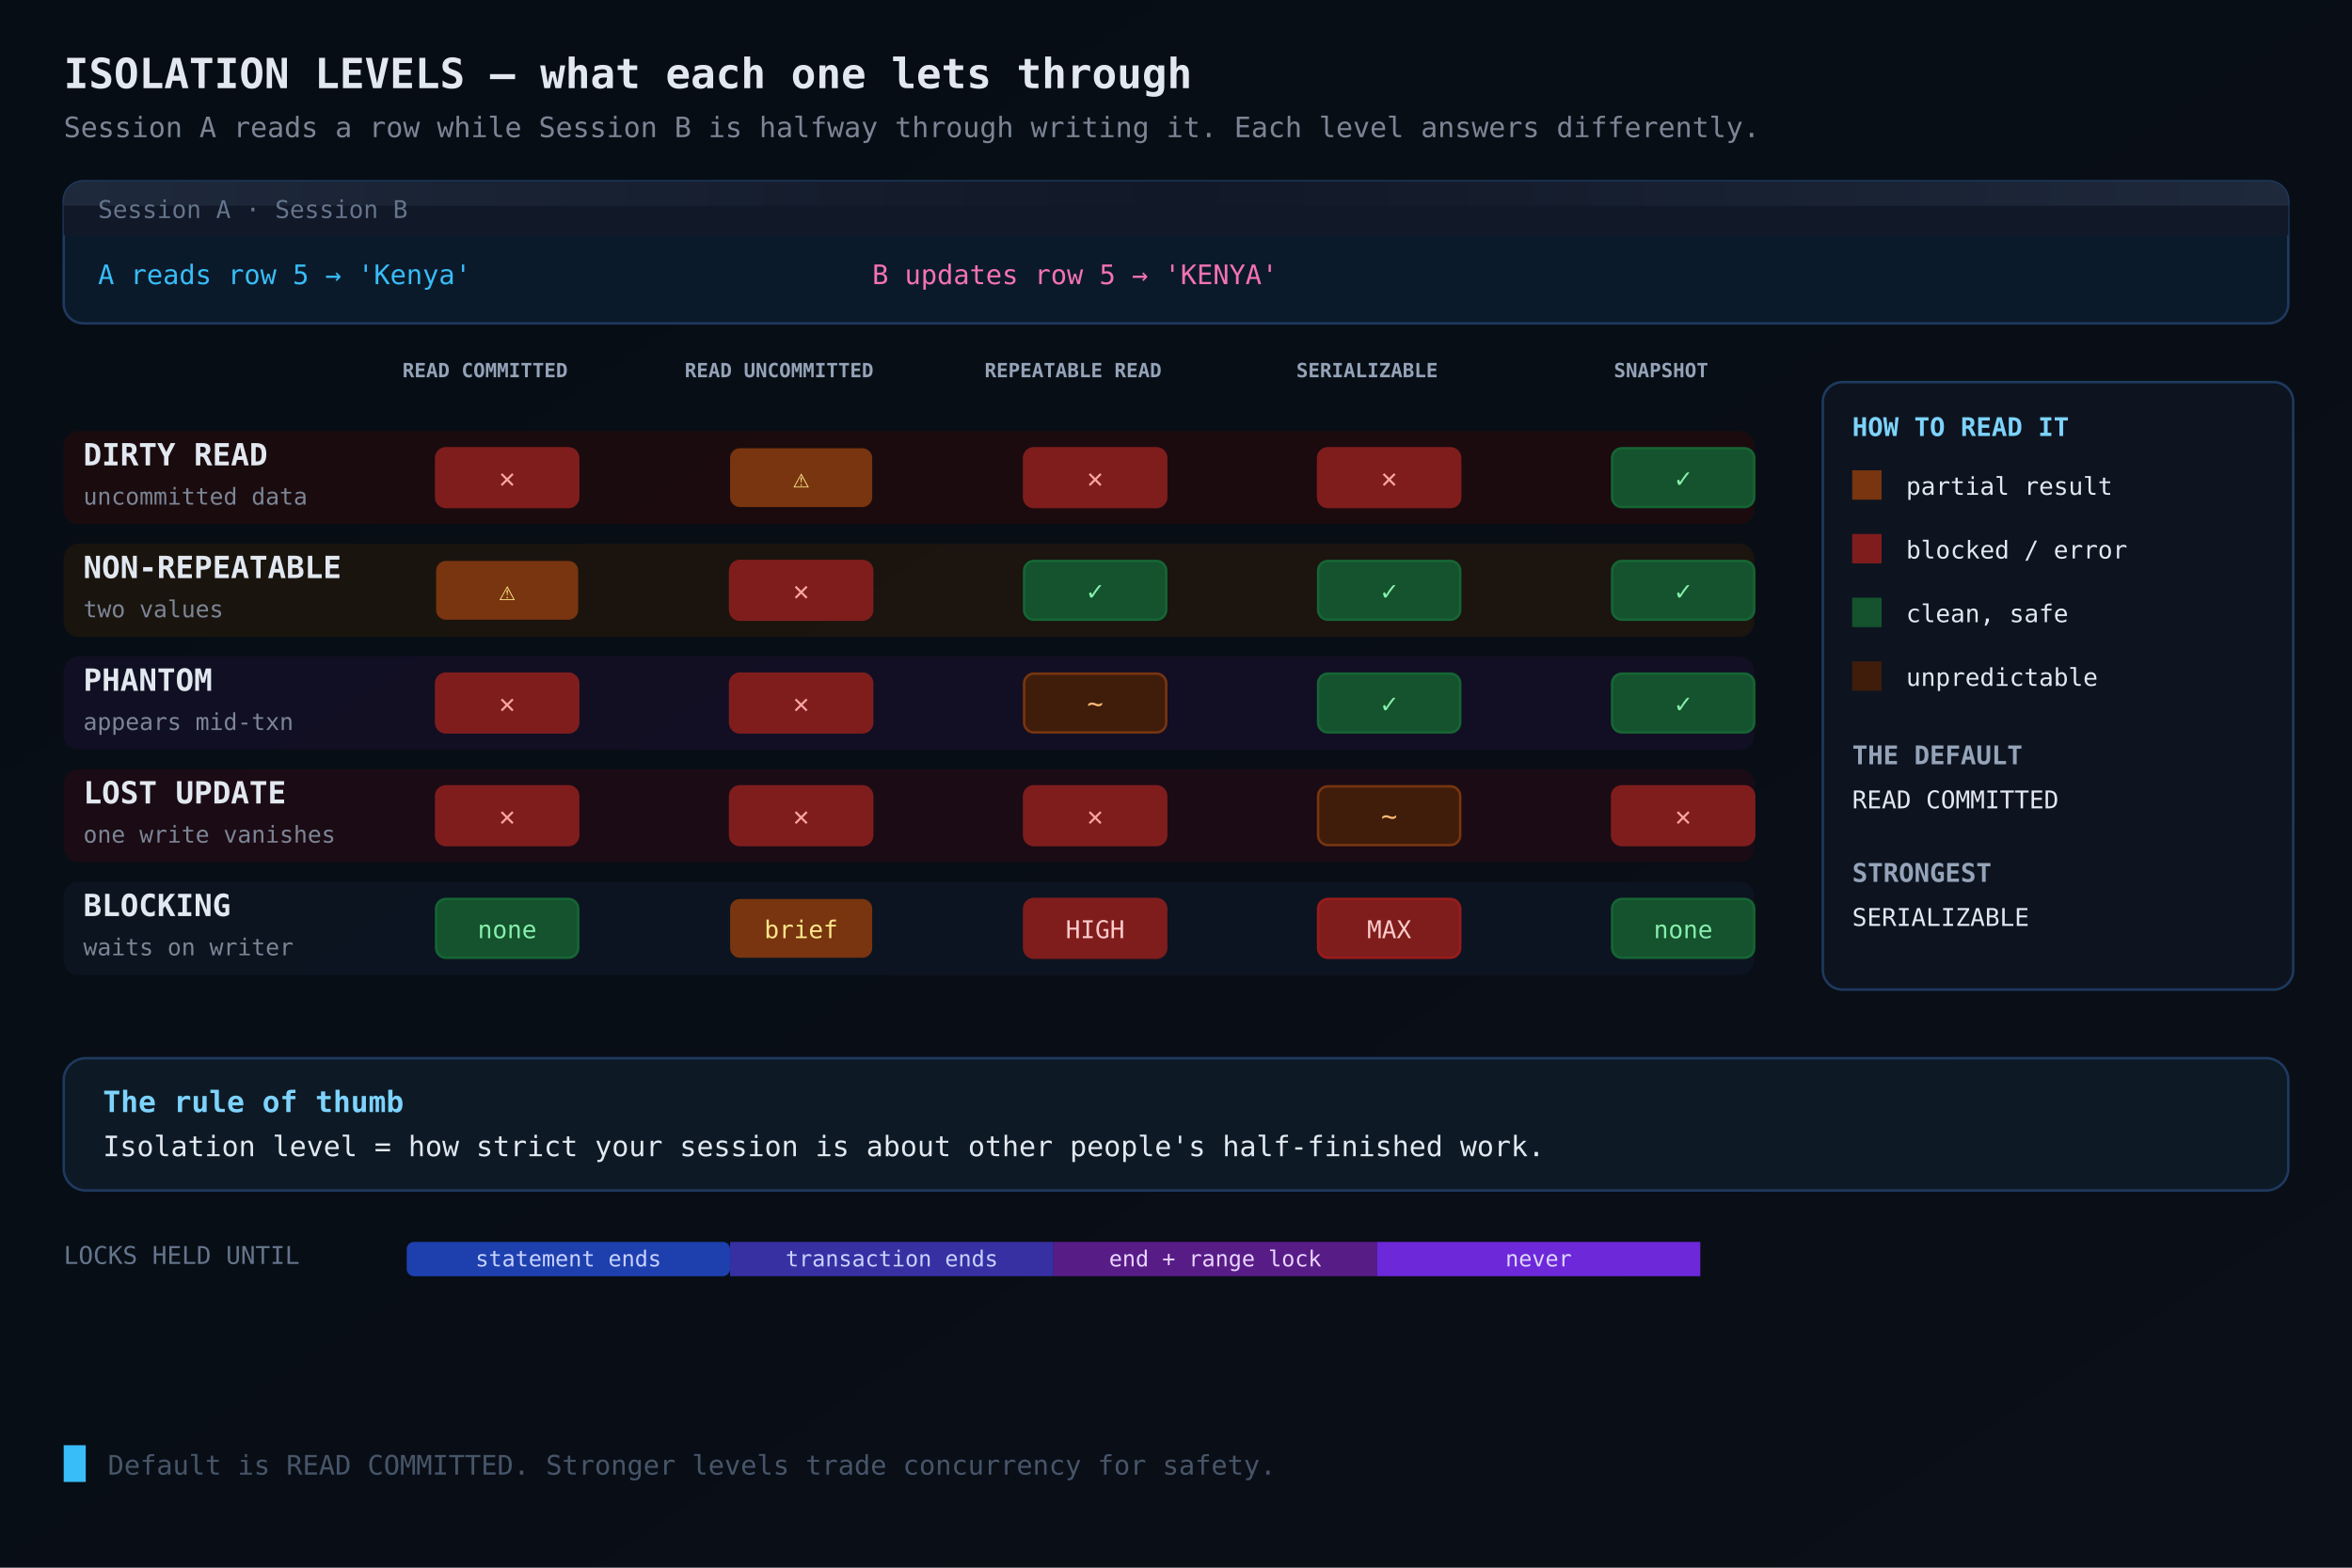
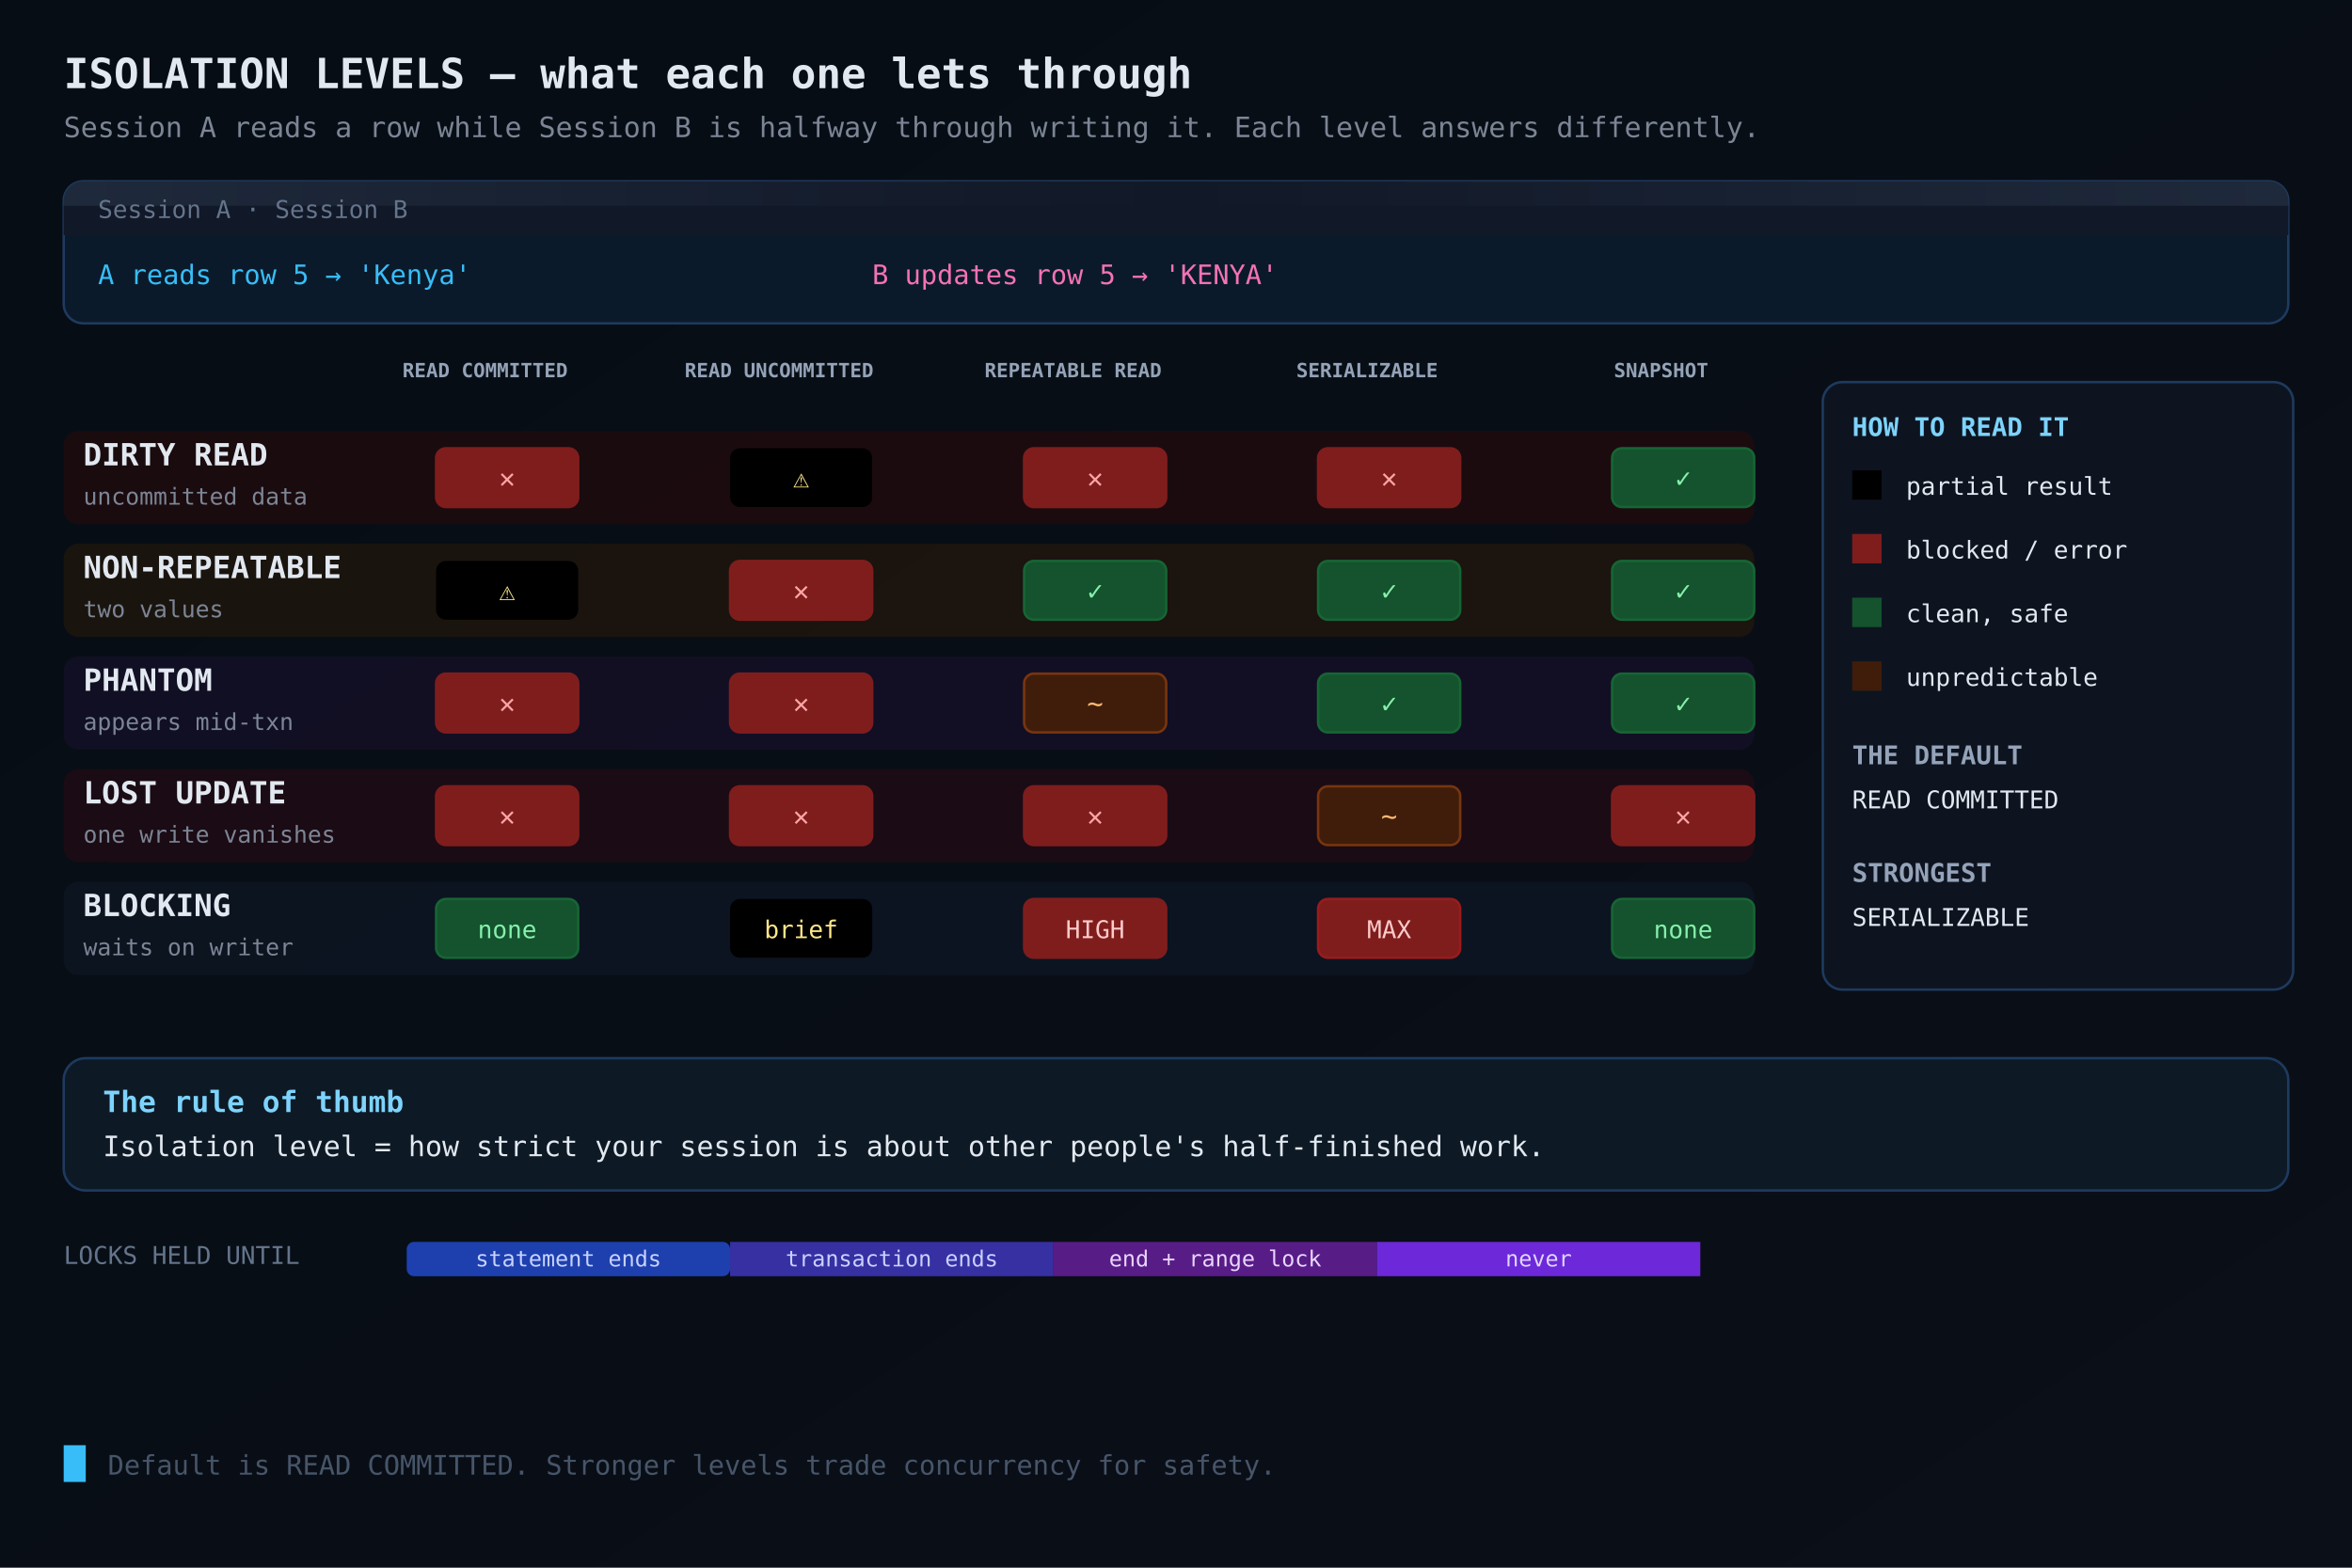
<svg xmlns="http://www.w3.org/2000/svg" viewBox="0 0 960 640" width="100%" height="640" role="img" aria-label="Animated isolation level matrix: which anomalies each of the five isolation levels prevents">
  <defs>
    <linearGradient id="ilBg" x1="0" y1="0" x2="1" y2="1">
      <stop offset="0%" stop-color="#060d14" />
      <stop offset="100%" stop-color="#0b0f18" />
    </linearGradient>
    <linearGradient id="winBar" x1="0" y1="0" x2="1" y2="0">
      <stop offset="0%" stop-color="#1e293b" />
      <stop offset="50%" stop-color="#111827" />
      <stop offset="100%" stop-color="#1e293b" />
    </linearGradient>
  </defs>
  <style>
    .mono { font-family:'Cascadia Mono','JetBrains Mono',Consolas,'DejaVu Sans Mono',monospace; }
    .head { fill:#e2e8f0; font-size:17px; font-weight:700; }
    .sub  { fill:#7c8595; font-size:11.5px; }
    .rowL { fill:#e2e8f0; font-size:12.5px; font-weight:700; }
    .rowD { fill:#7c8595; font-size:9.5px; }
    .colH { fill:#94a3b8; font-size:8px; font-weight:700; letter-spacing:0; }

    /* one row lights at a time, in order, then the loop resets */
-     .activeLevel { animation: fadeRow 25s ease-in-out infinite; }
-     @keyframes fadeRow {
-       0%  { opacity:.24; }
+     .activeLevel { opacity:1; }
+     
      2%  { opacity:1; }
      17% { opacity:1; }
      20% { opacity:.24; }
      100%{ opacity:.24; }
    }
-     .lv1 { animation-delay:0s; }
-     .lv2 { animation-delay:5s; }
-     .lv3 { animation-delay:10s; }
-     .lv4 { animation-delay:15s; }
-     .lv5 { animation-delay:20s; }

    .cellWarn { fill:#78350f; }
    .cellBad  { fill:#7f1d1d; }
    .cellGood { fill:#14532d; }
    .cellHalf { fill:#3f1d0a; }

-     .cursor { animation: blink 1s steps(1,end) infinite; }
-     @keyframes blink { 0%,49%{opacity:1} 50%,100%{opacity:0} }
+     .cursor { opacity:1; }
+     

    @media (prefers-reduced-motion: reduce) {
-       .activeLevel,.cursor { animation:none; opacity:1 }
+       .activeLevel,.cursor { opacity:1 }
    }
  </style>
  <rect width="960" height="640" fill="url(#ilBg)" />
  <text x="26" y="36" class="mono head">ISOLATION LEVELS — what each one lets through</text>
  <text x="26" y="56" class="mono sub">
    Session A reads a row while Session B is halfway through writing it. Each level answers differently.
  </text>
  <g transform="translate(26,74)">
    <rect x="0" y="0" width="908" height="58" rx="8" fill="#0b1a2a" stroke="#1e3a5f" />
    <rect x="0" y="0" width="908" height="22" rx="8" fill="url(#winBar)" />
    <rect x="0" y="10" width="908" height="12" fill="#111827" />
    <text x="14" y="15" class="mono" font-size="10" fill="#64748b">
      Session A  ·  Session B
    </text>
    <text x="14" y="42" class="mono" font-size="11px" fill="#38bdf8">
      A  reads row 5  →  'Kenya'
    </text>
    <text x="330" y="42" class="mono" font-size="11px" fill="#f472b6">
      B  updates row 5  →  'KENYA'
    </text>
  </g>
  <g transform="translate(26,154)">
    <g class="mono" text-anchor="middle">
      <text x="172" y="0" class="colH">READ COMMITTED</text>
      <text x="292" y="0" class="colH">READ UNCOMMITTED</text>
      <text x="412" y="0" class="colH">REPEATABLE READ</text>
      <text x="532" y="0" class="colH">SERIALIZABLE</text>
      <text x="652" y="0" class="colH">SNAPSHOT</text>
    </g>
    <g class="activeLevel lv1">
      <rect x="0" y="22" width="690" height="38" rx="6" fill="#2a0a0a" opacity=".55" />
      <text x="8" y="36" class="mono rowL">DIRTY READ</text>
      <text x="8" y="52" class="mono rowD">uncommitted data</text>
      <rect x="152" y="29" width="58" height="24" rx="4" class="cellBad" stroke="#7f1d1d" />
      <text x="181" y="45" class="mono" font-size="11px" fill="#fca5a5" text-anchor="middle">✕</text>
      <rect x="272" y="29" width="58" height="24" rx="4" class="cellWarn" />
      <text x="301" y="45" class="mono" font-size="11px" fill="#fde68a" text-anchor="middle">⚠</text>
      <rect x="392" y="29" width="58" height="24" rx="4" class="cellBad" stroke="#7f1d1d" />
      <text x="421" y="45" class="mono" font-size="11px" fill="#fca5a5" text-anchor="middle">✕</text>
      <rect x="512" y="29" width="58" height="24" rx="4" class="cellBad" stroke="#7f1d1d" />
      <text x="541" y="45" class="mono" font-size="11px" fill="#fca5a5" text-anchor="middle">✕</text>
      <rect x="632" y="29" width="58" height="24" rx="4" class="cellGood" stroke="#166534" />
      <text x="661" y="45" class="mono" font-size="11px" fill="#86efac" text-anchor="middle">✓</text>
    </g>
    <g class="activeLevel lv2">
      <rect x="0" y="68" width="690" height="38" rx="6" fill="#2a1a0a" opacity=".55" />
      <text x="8" y="82" class="mono rowL">NON-REPEATABLE</text>
      <text x="8" y="98" class="mono rowD">two values</text>
      <rect x="152" y="75" width="58" height="24" rx="4" class="cellWarn" />
      <text x="181" y="91" class="mono" font-size="11px" fill="#fde68a" text-anchor="middle">⚠</text>
      <rect x="272" y="75" width="58" height="24" rx="4" class="cellBad" stroke="#7f1d1d" />
      <text x="301" y="91" class="mono" font-size="11px" fill="#fca5a5" text-anchor="middle">✕</text>
      <rect x="392" y="75" width="58" height="24" rx="4" class="cellGood" stroke="#166534" />
      <text x="421" y="91" class="mono" font-size="11px" fill="#86efac" text-anchor="middle">✓</text>
      <rect x="512" y="75" width="58" height="24" rx="4" class="cellGood" stroke="#166534" />
      <text x="541" y="91" class="mono" font-size="11px" fill="#86efac" text-anchor="middle">✓</text>
      <rect x="632" y="75" width="58" height="24" rx="4" class="cellGood" stroke="#166534" />
      <text x="661" y="91" class="mono" font-size="11px" fill="#86efac" text-anchor="middle">✓</text>
    </g>
    <g class="activeLevel lv3">
      <rect x="0" y="114" width="690" height="38" rx="6" fill="#1a1030" opacity=".55" />
      <text x="8" y="128" class="mono rowL">PHANTOM</text>
      <text x="8" y="144" class="mono rowD">appears mid-txn</text>
      <rect x="152" y="121" width="58" height="24" rx="4" class="cellBad" stroke="#7f1d1d" />
      <text x="181" y="137" class="mono" font-size="11px" fill="#fca5a5" text-anchor="middle">✕</text>
      <rect x="272" y="121" width="58" height="24" rx="4" class="cellBad" stroke="#7f1d1d" />
      <text x="301" y="137" class="mono" font-size="11px" fill="#fca5a5" text-anchor="middle">✕</text>
      <rect x="392" y="121" width="58" height="24" rx="4" class="cellHalf" stroke="#78350f" />
      <text x="421" y="137" class="mono" font-size="11px" fill="#fdba74" text-anchor="middle">~</text>
      <rect x="512" y="121" width="58" height="24" rx="4" class="cellGood" stroke="#166534" />
      <text x="541" y="137" class="mono" font-size="11px" fill="#86efac" text-anchor="middle">✓</text>
      <rect x="632" y="121" width="58" height="24" rx="4" class="cellGood" stroke="#166534" />
      <text x="661" y="137" class="mono" font-size="11px" fill="#86efac" text-anchor="middle">✓</text>
    </g>
    <g class="activeLevel lv4">
      <rect x="0" y="160" width="690" height="38" rx="6" fill="#2a0a14" opacity=".55" />
      <text x="8" y="174" class="mono rowL">LOST UPDATE</text>
      <text x="8" y="190" class="mono rowD">one write vanishes</text>
      <rect x="152" y="167" width="58" height="24" rx="4" class="cellBad" stroke="#7f1d1d" />
      <text x="181" y="183" class="mono" font-size="11px" fill="#fca5a5" text-anchor="middle">✕</text>
      <rect x="272" y="167" width="58" height="24" rx="4" class="cellBad" stroke="#7f1d1d" />
      <text x="301" y="183" class="mono" font-size="11px" fill="#fca5a5" text-anchor="middle">✕</text>
      <rect x="392" y="167" width="58" height="24" rx="4" class="cellBad" stroke="#7f1d1d" />
      <text x="421" y="183" class="mono" font-size="11px" fill="#fca5a5" text-anchor="middle">✕</text>
      <rect x="512" y="167" width="58" height="24" rx="4" class="cellHalf" stroke="#78350f" />
      <text x="541" y="183" class="mono" font-size="11px" fill="#fdba74" text-anchor="middle">~</text>
      <rect x="632" y="167" width="58" height="24" rx="4" class="cellBad" stroke="#7f1d1d" />
      <text x="661" y="183" class="mono" font-size="11px" fill="#fca5a5" text-anchor="middle">✕</text>
    </g>
    <g class="activeLevel lv5">
      <rect x="0" y="206" width="690" height="38" rx="6" fill="#0f1a2a" opacity=".55" />
      <text x="8" y="220" class="mono rowL">BLOCKING</text>
      <text x="8" y="236" class="mono rowD">waits on writer</text>
      <rect x="152" y="213" width="58" height="24" rx="4" class="cellGood" stroke="#166534" />
      <text x="181" y="229" class="mono" font-size="10px" fill="#86efac" text-anchor="middle">none</text>
      <rect x="272" y="213" width="58" height="24" rx="4" class="cellWarn" />
      <text x="301" y="229" class="mono" font-size="10px" fill="#fde68a" text-anchor="middle">brief</text>
      <rect x="392" y="213" width="58" height="24" rx="4" class="cellBad" stroke="#7f1d1d" />
      <text x="421" y="229" class="mono" font-size="10px" fill="#fecaca" text-anchor="middle">HIGH</text>
      <rect x="512" y="213" width="58" height="24" rx="4" class="cellBad" stroke="#991b1b" />
      <text x="541" y="229" class="mono" font-size="10px" fill="#fecaca" text-anchor="middle">MAX</text>
      <rect x="632" y="213" width="58" height="24" rx="4" class="cellGood" stroke="#166534" />
      <text x="661" y="229" class="mono" font-size="10px" fill="#86efac" text-anchor="middle">none</text>
    </g>
  </g>
  <g transform="translate(744,156)" class="mono">
    <rect x="0" y="0" width="192" height="248" rx="8" fill="#0d1420" stroke="#1e3a5f" />
    <text x="12" y="22" class="mono" font-size="10.5px" font-weight="700" fill="#7dd3fc">HOW TO READ IT</text>
    <rect x="12" y="36" width="12" height="12" class="cellWarn" />
    <text x="34" y="46" class="mono" font-size="10px" fill="#e2e8f0">partial result</text>
    <rect x="12" y="62" width="12" height="12" class="cellBad" />
    <text x="34" y="72" class="mono" font-size="10px" fill="#e2e8f0">blocked / error</text>
    <rect x="12" y="88" width="12" height="12" class="cellGood" />
    <text x="34" y="98" class="mono" font-size="10px" fill="#e2e8f0">clean, safe</text>
    <rect x="12" y="114" width="12" height="12" class="cellHalf" />
    <text x="34" y="124" class="mono" font-size="10px" fill="#e2e8f0">unpredictable</text>
    <text x="12" y="156" class="mono" font-size="10.5px" font-weight="700" fill="#94a3b8">THE DEFAULT</text>
    <text x="12" y="174" class="mono" font-size="10px" fill="#e2e8f0">READ COMMITTED</text>
    <text x="12" y="204" class="mono" font-size="10.5px" font-weight="700" fill="#94a3b8">STRONGEST</text>
    <text x="12" y="222" class="mono" font-size="10px" fill="#e2e8f0">SERIALIZABLE</text>
  </g>
  <g transform="translate(26,432)">
    <rect x="0" y="0" width="908" height="54" rx="9" fill="#0d1a26" stroke="#1e3a5f" />
    <text x="16" y="22" class="mono" font-size="12px" font-weight="700" fill="#7dd3fc">
      The rule of thumb
    </text>
    <text x="16" y="40" class="mono" font-size="11.5px" fill="#e2e8f0">
      Isolation level = how strict your session is about other people's half-finished work.
    </text>
  </g>
  <g transform="translate(26,516)">
    <text x="0" y="0" class="mono" font-size="10px" fill="#64748b">LOCKS HELD UNTIL</text>
    <g transform="translate(140,-9)">
      <rect x="0" y="0" width="132" height="14" rx="3" fill="#1e40af" />
      <text x="66" y="10" class="mono" font-size="9px" fill="#c7d2fe" text-anchor="middle">statement ends</text>
      <rect x="132" y="0" width="132" height="14" fill="#3730a3" />
      <text x="198" y="10" class="mono" font-size="9px" fill="#c7d2fe" text-anchor="middle">transaction ends</text>
      <rect x="264" y="0" width="132" height="14" fill="#581c87" />
      <text x="330" y="10" class="mono" font-size="9px" fill="#e9d5ff" text-anchor="middle">end + range lock</text>
      <rect x="396" y="0" width="132" height="14" fill="#6d28d9" />
      <text x="462" y="10" class="mono" font-size="9px" fill="#ddd6fe" text-anchor="middle">never</text>
    </g>
  </g>
  <rect x="26" y="590" width="9" height="15" class="cursor" fill="#38bdf8" />
  <text x="44" y="602" class="mono" font-size="11px" fill="#475569">
    Default is READ COMMITTED. Stronger levels trade concurrency for safety.
  </text>
</svg>
